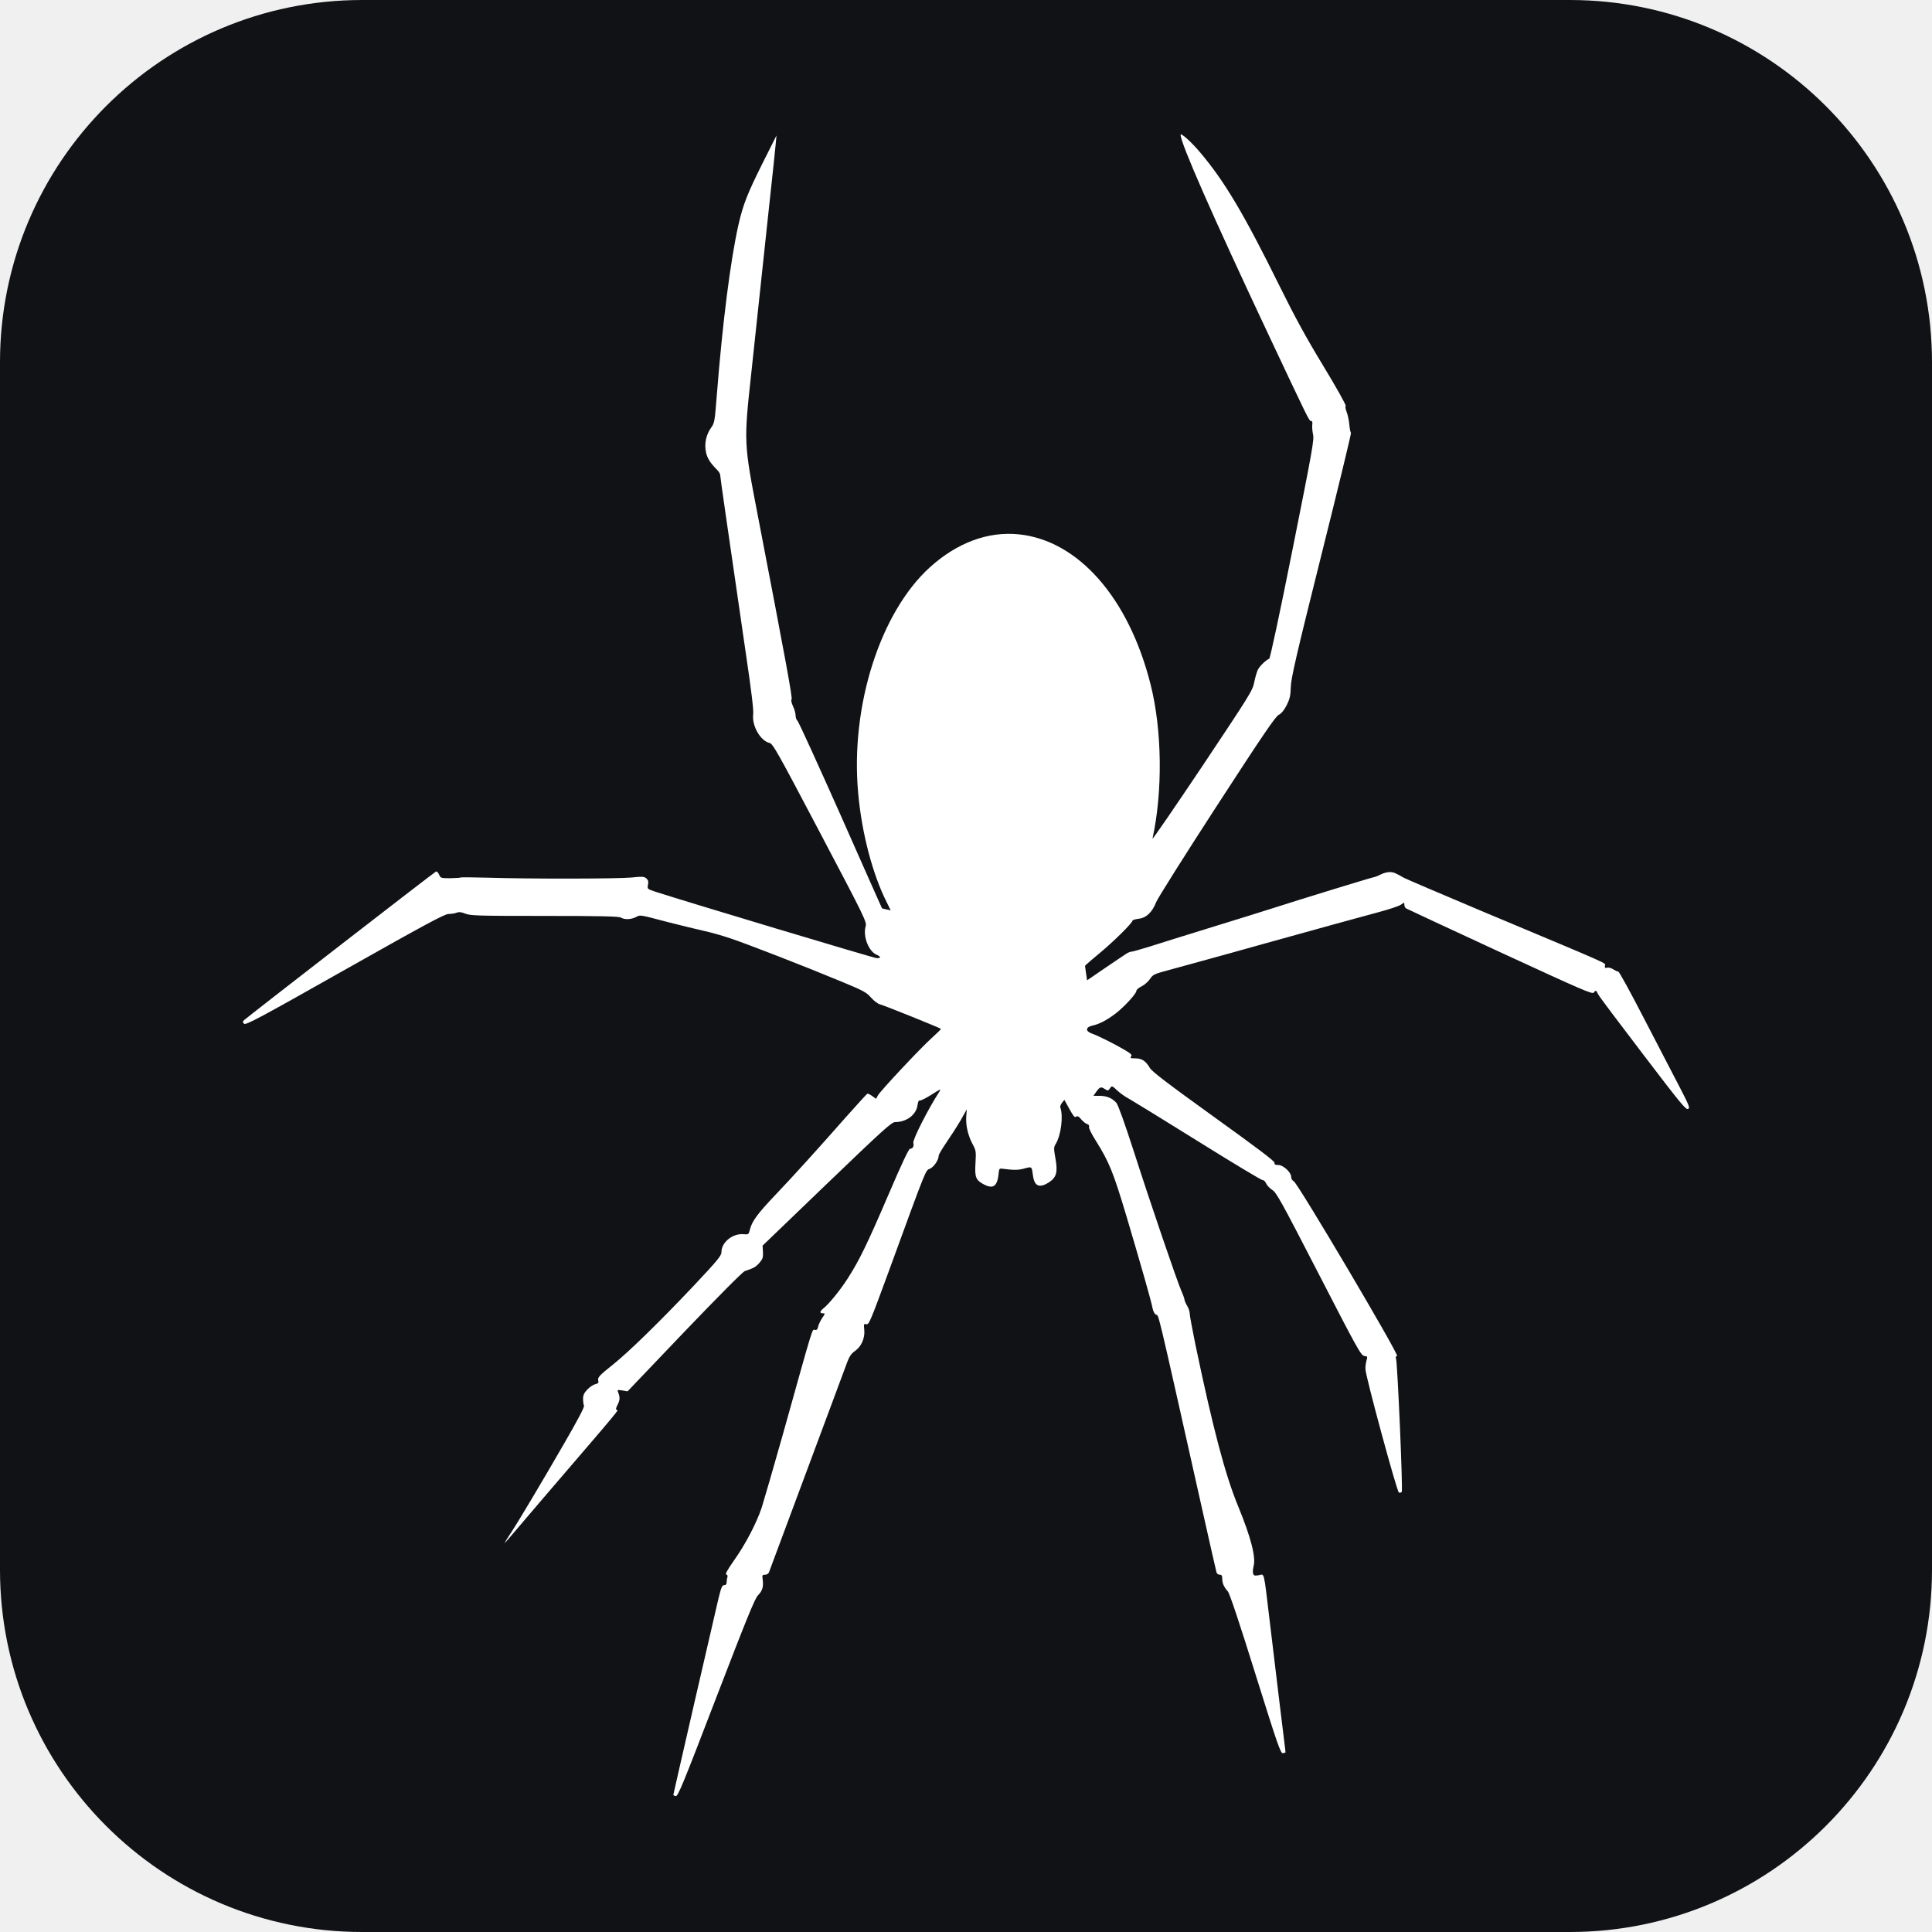
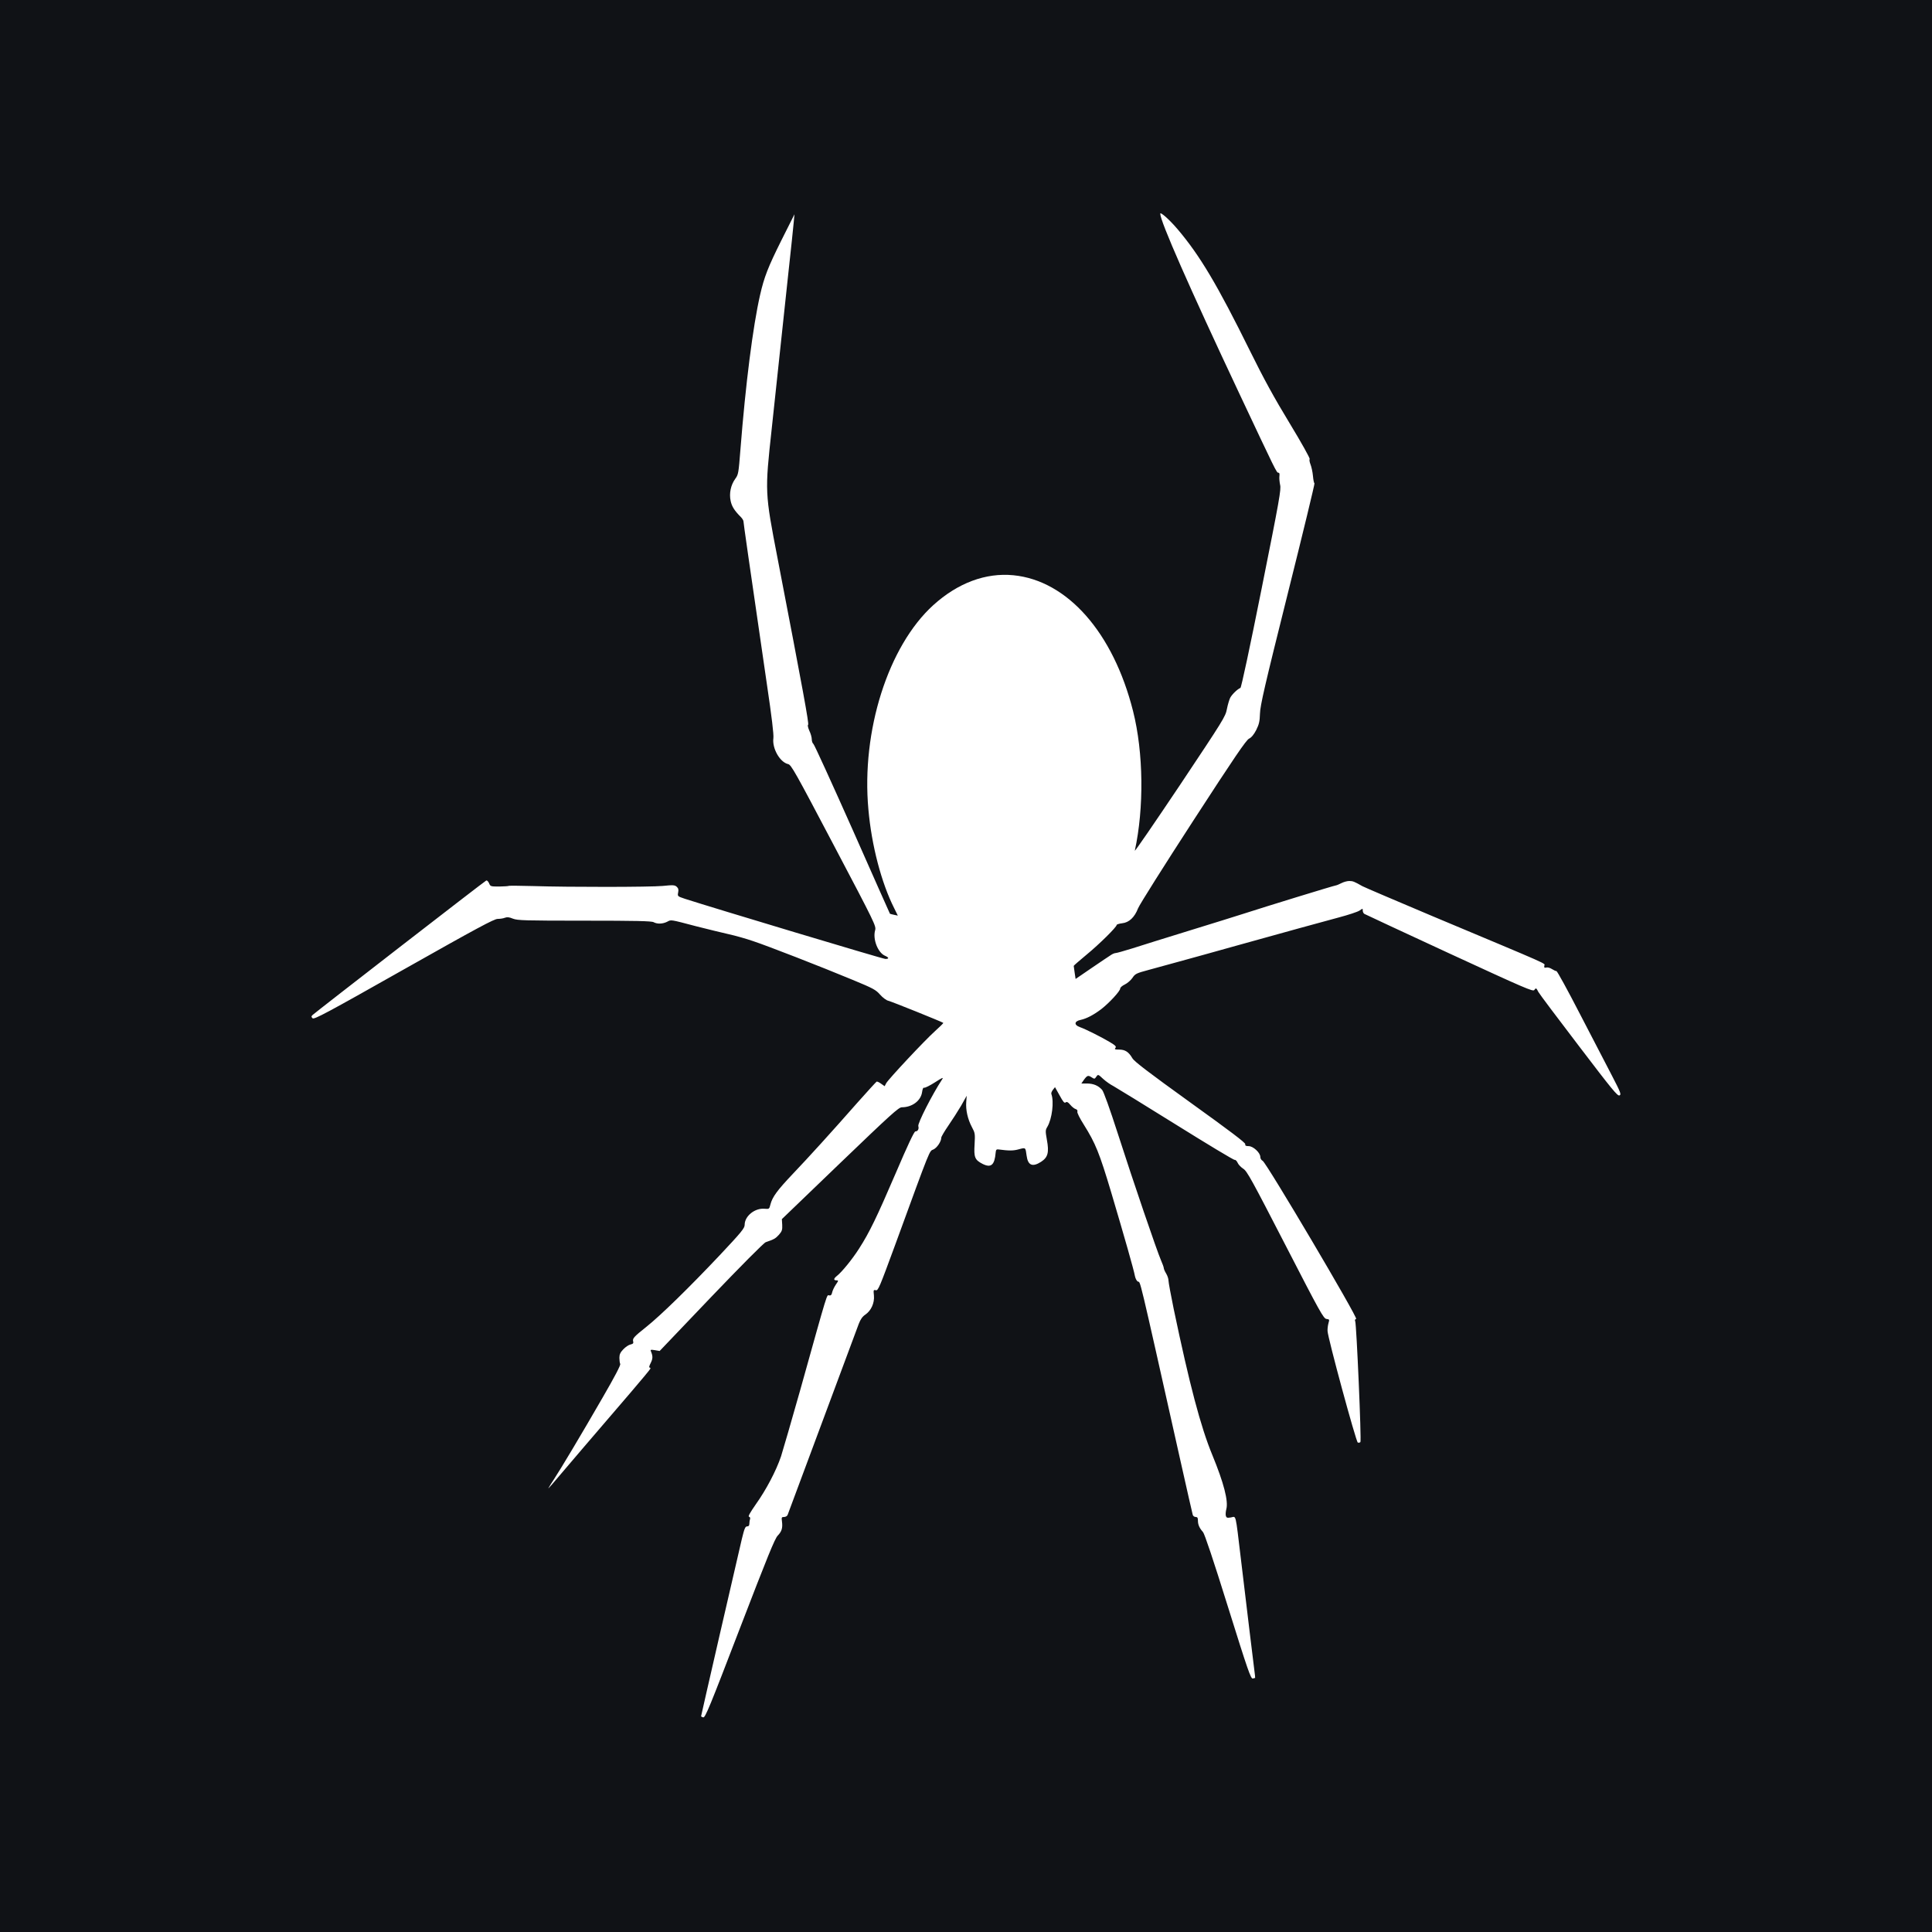
- <svg xmlns="http://www.w3.org/2000/svg" viewBox="0 0 32 32">
-   <rect width="32" height="32" rx="6" fill="#101216" />
-   <svg x="4" y="2" width="24" height="28" viewBox="0 0 1114 1280" fill="#fff">
-     <g transform="translate(0 1280) scale(0.1 -0.1)">
+ <svg xmlns="http://www.w3.org/2000/svg" width="1024" height="1024" viewBox="0 0 1024 1024">
+   <rect width="1024" height="1024" fill="#101216" />
+   <g transform="translate(164.43 112.64) scale(0.624)">
+     <g transform="translate(0 1280) scale(0.1 -0.1)" fill="#fff">
      <path d="M7220 12790 c0 -64 246 -623 668 -1520 316 -671 320 -680 335 -680 9 0 12 -9 9 -30 -2 -17 1 -49 6 -73 10 -38 -5 -123 -157 -882 -101 -506 -173 -841 -180 -843 -23 -8 -72 -55 -87 -84 -8 -16 -21 -60 -28 -96 -12 -64 -30 -92 -400 -647 -214 -319 -385 -569 -382 -555 79 362 74 833 -15 1185 -168 667 -558 1109 -1016 1154 -236 23 -472 -65 -681 -254 -383 -348 -612 -1069 -551 -1735 27 -307 111 -625 219 -839 l31 -63 -33 7 c-18 4 -34 8 -34 9 -1 0 -144 323 -318 716 -175 393 -324 720 -332 726 -8 6 -14 24 -14 40 0 16 -9 49 -21 73 -11 26 -16 47 -10 50 9 6 -41 280 -259 1411 -109 565 -109 563 -50 1105 22 209 54 504 70 655 16 151 48 446 70 655 23 209 44 409 47 445 l6 65 -112 -223 c-112 -225 -145 -309 -180 -462 -61 -268 -123 -754 -167 -1314 -16 -201 -17 -211 -44 -248 -38 -53 -53 -123 -39 -188 10 -47 32 -82 87 -137 12 -12 22 -29 22 -37 0 -13 43 -314 199 -1384 41 -275 59 -427 55 -456 -12 -87 55 -205 125 -221 26 -5 60 -66 389 -691 353 -670 360 -685 350 -721 -21 -75 23 -188 82 -215 37 -16 39 -28 5 -28 -21 0 -1468 435 -1703 511 -62 21 -63 21 -57 53 5 24 2 36 -12 49 -17 15 -31 16 -119 7 -109 -10 -784 -11 -1102 -1 -112 3 -206 4 -208 1 -3 -2 -38 -4 -79 -5 -73 0 -75 1 -86 28 -7 15 -17 26 -24 23 -12 -4 -1444 -1114 -1475 -1142 -12 -12 -12 -16 0 -28 13 -12 117 43 775 415 620 350 767 429 797 429 20 0 48 4 62 10 19 7 37 5 68 -8 39 -15 98 -17 608 -17 432 0 570 -3 587 -13 30 -17 78 -15 115 4 35 18 20 21 248 -39 96 -24 220 -55 275 -67 55 -12 147 -38 205 -58 124 -41 574 -216 848 -330 174 -72 196 -84 232 -125 23 -26 53 -48 69 -52 28 -6 459 -180 468 -188 2 -3 -30 -34 -71 -71 -87 -78 -395 -407 -414 -442 l-13 -25 -30 21 c-16 12 -33 20 -38 18 -4 -2 -79 -84 -167 -183 -219 -249 -408 -457 -548 -604 -128 -135 -171 -193 -187 -256 -10 -40 -11 -40 -49 -37 -83 8 -170 -62 -170 -136 0 -29 -25 -60 -213 -260 -255 -270 -498 -508 -622 -607 -107 -85 -119 -99 -112 -124 4 -15 -1 -21 -23 -26 -15 -3 -42 -21 -61 -41 -25 -26 -33 -43 -33 -72 0 -20 3 -44 7 -52 5 -10 -46 -107 -149 -285 -178 -309 -361 -615 -414 -695 -20 -30 -40 -62 -44 -70 -9 -17 -17 -27 299 345 127 148 306 357 398 464 92 107 167 198 167 202 0 5 -4 9 -9 9 -5 0 0 17 11 38 18 36 19 57 3 96 -8 17 -5 19 32 13 l41 -7 437 458 c252 263 448 461 464 466 70 24 83 31 112 63 26 30 30 42 28 84 l-3 49 494 475 c430 413 498 475 525 475 88 0 162 56 172 129 4 28 10 40 18 37 7 -2 48 18 90 45 67 43 76 47 61 24 -84 -128 -208 -372 -201 -395 7 -24 -4 -45 -25 -45 -10 0 -64 -114 -167 -355 -162 -377 -223 -503 -311 -640 -57 -90 -147 -200 -188 -232 -29 -23 -31 -38 -4 -38 18 0 18 -2 -6 -37 -14 -21 -28 -51 -31 -66 -4 -21 -11 -27 -25 -25 -22 3 -4 63 -247 -807 -73 -258 -146 -510 -162 -560 -42 -124 -127 -285 -214 -407 -50 -72 -68 -104 -58 -106 8 -2 12 -10 9 -19 -3 -8 -6 -26 -6 -39 0 -17 -6 -24 -19 -24 -16 0 -23 -17 -45 -107 -45 -190 -346 -1499 -346 -1505 0 -3 8 -8 18 -10 17 -5 56 91 311 755 232 603 298 766 322 789 34 35 43 65 36 119 -5 36 -3 39 18 39 13 0 26 8 30 18 3 9 136 366 295 792 158 426 298 800 309 830 15 39 31 62 56 79 49 33 79 99 73 162 -5 47 -4 50 16 45 20 -5 31 23 165 387 308 843 288 792 325 809 31 15 66 68 66 100 0 8 27 54 60 102 33 48 82 124 109 170 l47 84 -4 -53 c-5 -67 12 -145 48 -213 27 -50 28 -57 23 -147 -7 -110 2 -132 68 -166 72 -36 102 -10 111 96 2 24 7 29 23 27 92 -12 126 -12 173 1 60 16 57 18 67 -55 11 -82 50 -98 123 -51 58 38 69 79 49 187 -13 74 -13 82 4 110 40 68 58 213 34 279 -3 6 3 22 13 35 l18 23 39 -70 c30 -55 41 -68 51 -60 10 8 20 4 39 -19 14 -17 35 -34 46 -37 13 -4 18 -12 15 -22 -4 -8 20 -56 55 -111 99 -158 132 -239 233 -577 111 -374 192 -657 201 -709 4 -20 15 -41 24 -46 26 -14 -6 123 362 -1520 55 -245 102 -453 105 -462 3 -10 14 -18 25 -18 15 0 19 -7 19 -31 0 -34 13 -64 43 -97 13 -14 88 -237 212 -635 171 -547 194 -612 211 -609 10 2 20 5 20 5 1 1 -2 31 -7 67 -9 71 -59 481 -114 943 -48 401 -39 361 -85 353 -32 -5 -38 -3 -43 14 -3 11 -1 36 4 56 19 68 -21 223 -119 461 -99 240 -193 596 -328 1241 -24 117 -44 225 -44 240 0 15 -9 42 -20 60 -11 18 -20 39 -20 46 0 7 -11 38 -24 67 -34 78 -235 666 -366 1074 -69 214 -121 359 -134 373 -32 36 -72 53 -127 54 l-49 0 20 29 c29 40 37 43 66 24 25 -16 27 -16 41 5 15 21 15 21 58 -19 24 -22 63 -49 87 -61 23 -13 262 -159 531 -327 268 -167 493 -303 500 -300 6 2 17 -9 24 -24 6 -15 28 -38 48 -51 32 -20 71 -91 358 -648 295 -573 324 -625 349 -628 25 -3 26 -5 17 -35 -5 -18 -9 -48 -8 -67 1 -55 242 -942 257 -948 7 -2 17 -1 22 4 10 10 -33 1000 -44 1026 -5 11 -2 17 8 20 20 4 -763 1328 -794 1343 -12 6 -20 20 -20 33 0 36 -61 92 -99 92 -24 0 -31 4 -29 17 2 12 -132 113 -467 354 -358 258 -475 347 -492 376 -31 53 -61 73 -112 73 -36 0 -41 2 -32 14 10 11 1 21 -46 49 -74 44 -207 111 -256 128 -51 18 -48 50 6 61 51 11 111 42 179 94 66 52 158 151 158 173 0 9 18 24 39 34 21 10 50 35 64 55 24 36 31 40 143 70 66 18 182 50 259 71 77 21 298 82 490 136 193 53 431 119 530 147 99 27 248 68 330 90 83 22 162 48 178 59 27 19 27 19 27 0 0 -11 6 -23 13 -28 6 -4 331 -155 722 -336 646 -298 711 -326 722 -311 14 20 17 19 35 -17 7 -14 161 -219 342 -456 284 -373 331 -431 347 -422 16 8 10 24 -64 167 -45 86 -167 322 -272 524 -104 202 -194 366 -200 365 -5 -1 -22 7 -38 17 -15 10 -36 16 -48 13 -16 -4 -19 -1 -17 15 3 24 88 -14 -956 424 -308 130 -573 243 -589 252 -69 39 -80 44 -112 44 -17 0 -47 -8 -66 -18 -19 -10 -41 -19 -49 -20 -14 -1 -575 -173 -795 -244 -49 -16 -252 -79 -450 -140 -198 -61 -416 -129 -484 -151 -68 -21 -131 -39 -140 -39 -9 0 -28 -8 -42 -18 -15 -9 -88 -59 -162 -109 l-136 -93 -8 53 c-4 28 -8 55 -8 58 0 3 50 46 110 96 106 87 255 234 255 252 0 4 21 11 46 14 59 6 106 50 136 128 13 32 223 365 467 741 351 541 450 686 475 699 21 10 41 35 61 73 24 49 30 72 32 140 2 69 39 231 236 1019 129 515 231 937 227 937 -4 0 -10 28 -13 63 -3 34 -13 78 -21 98 -8 20 -11 40 -7 45 5 5 -71 141 -170 304 -132 217 -221 380 -337 615 -277 561 -425 809 -612 1030 -70 83 -150 154 -150 135z" />
    </g>
-   </svg>
+   </g>
</svg>
